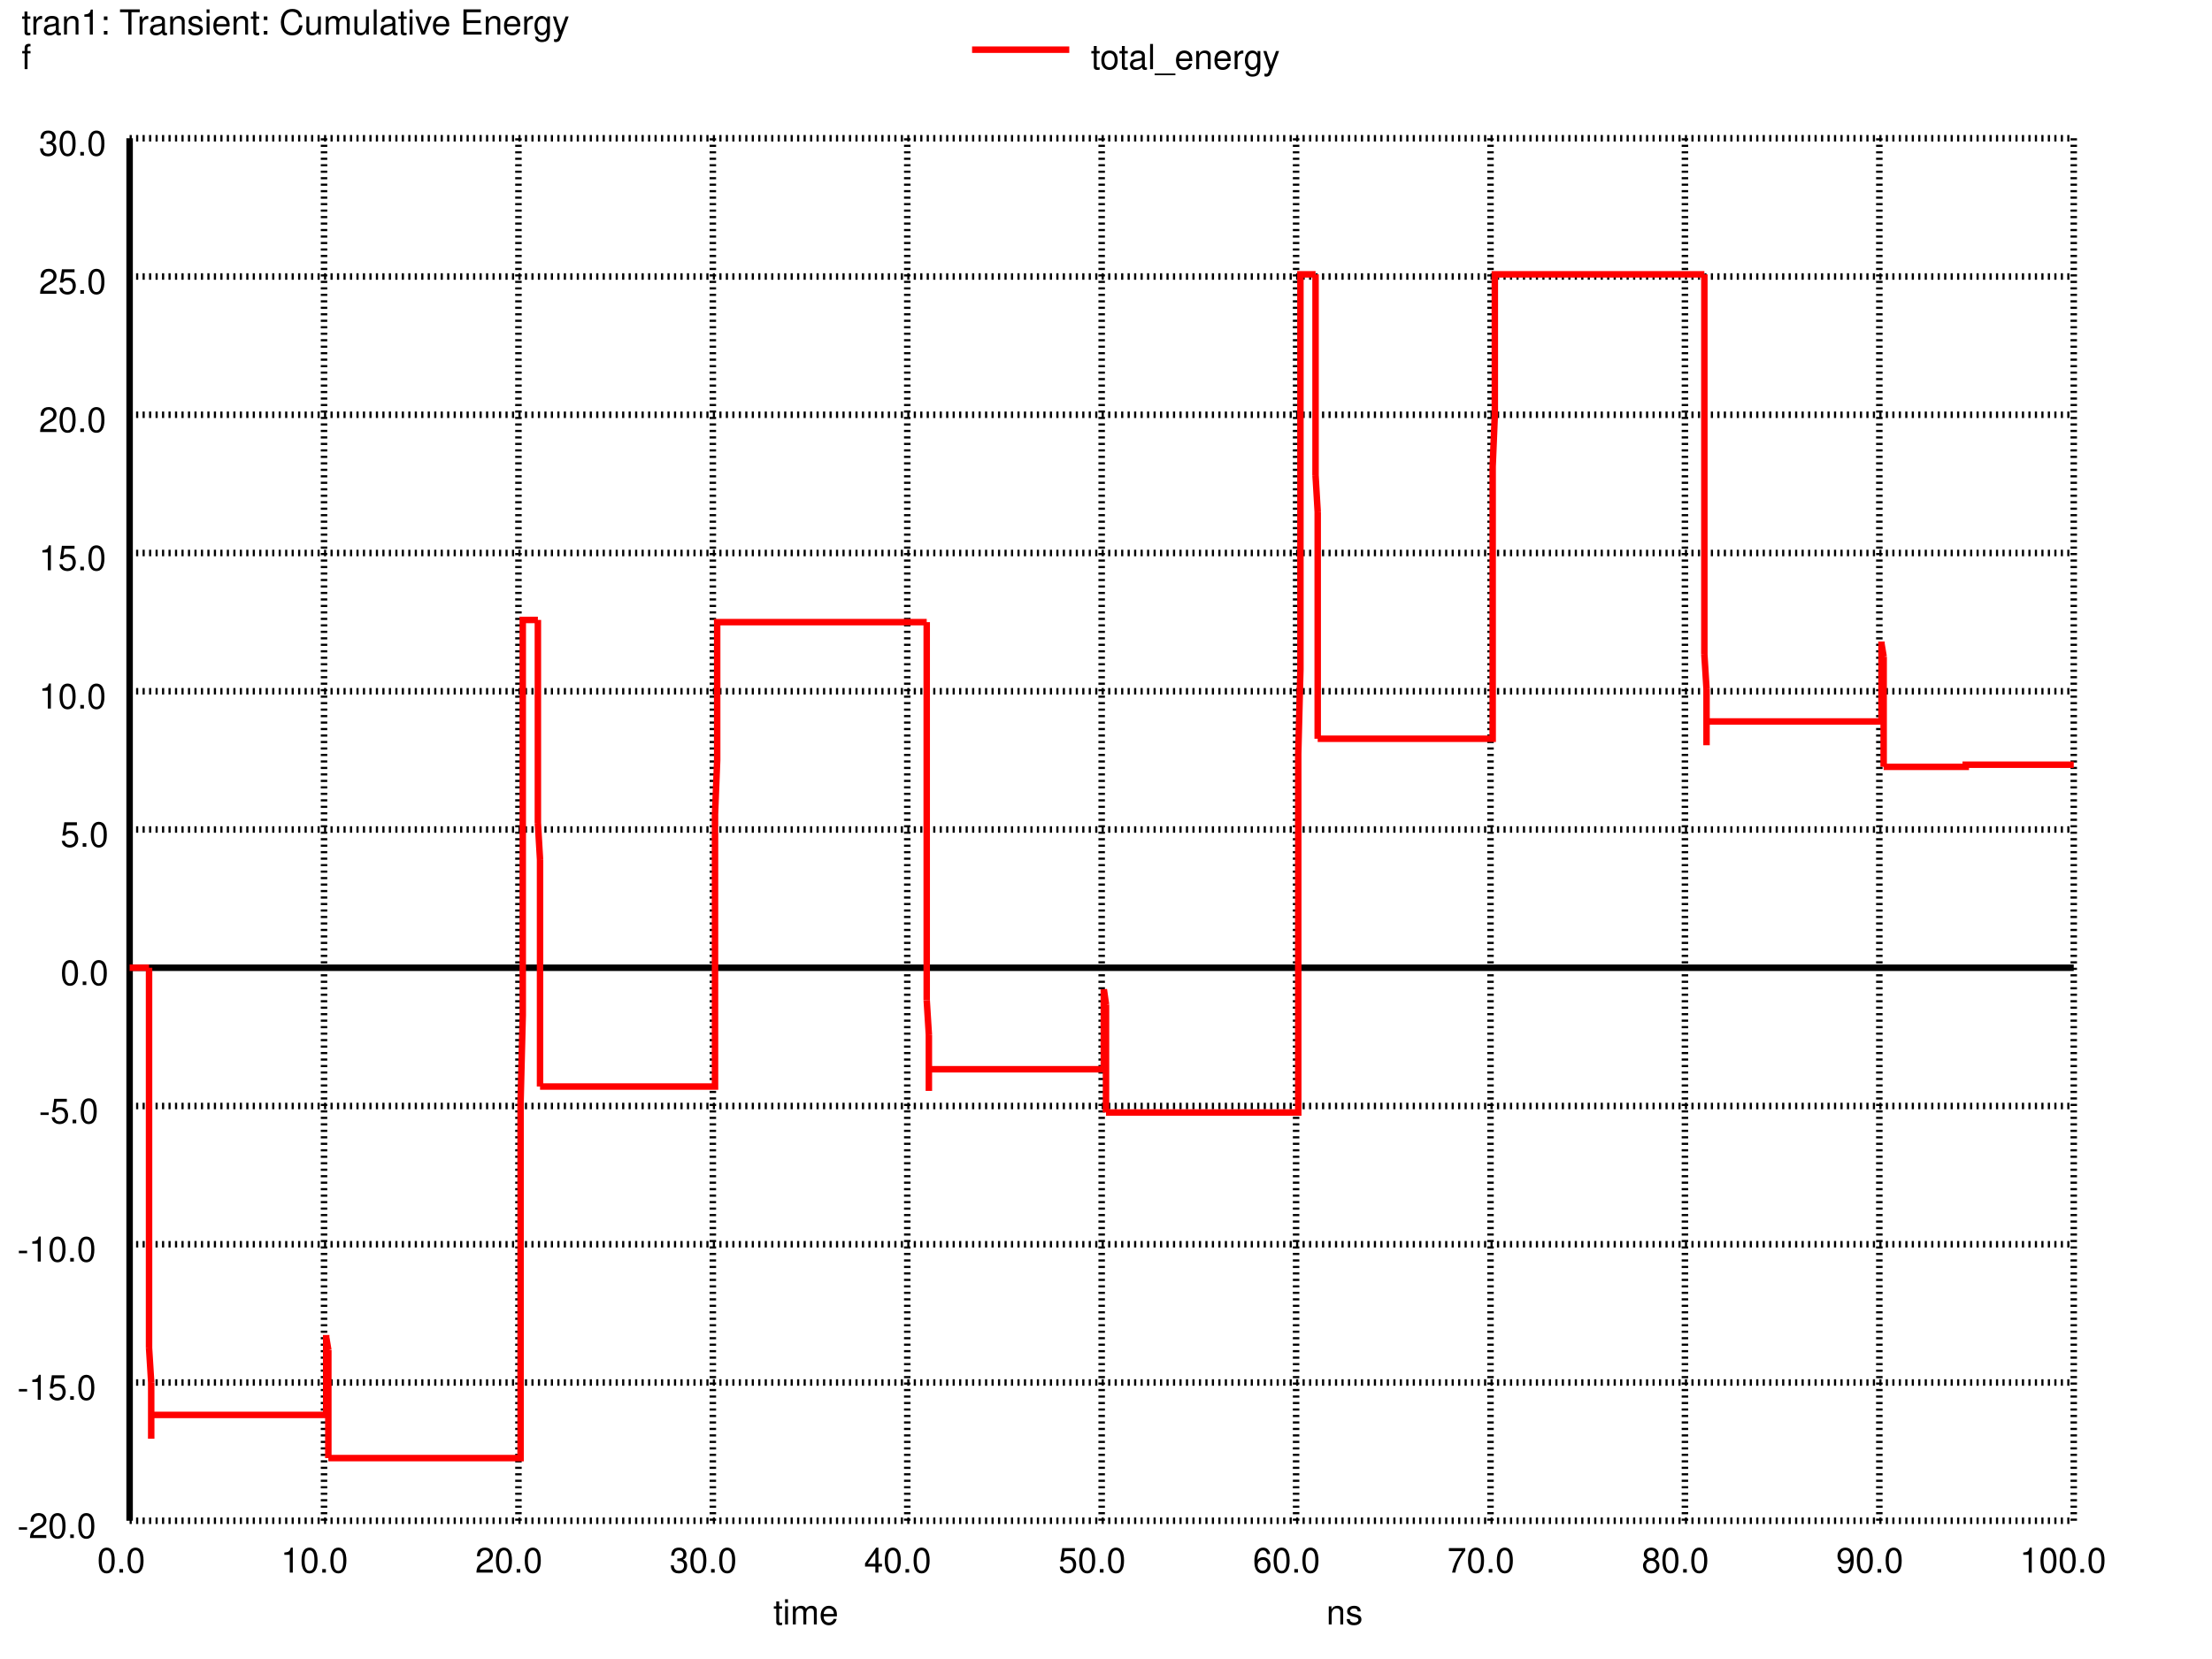
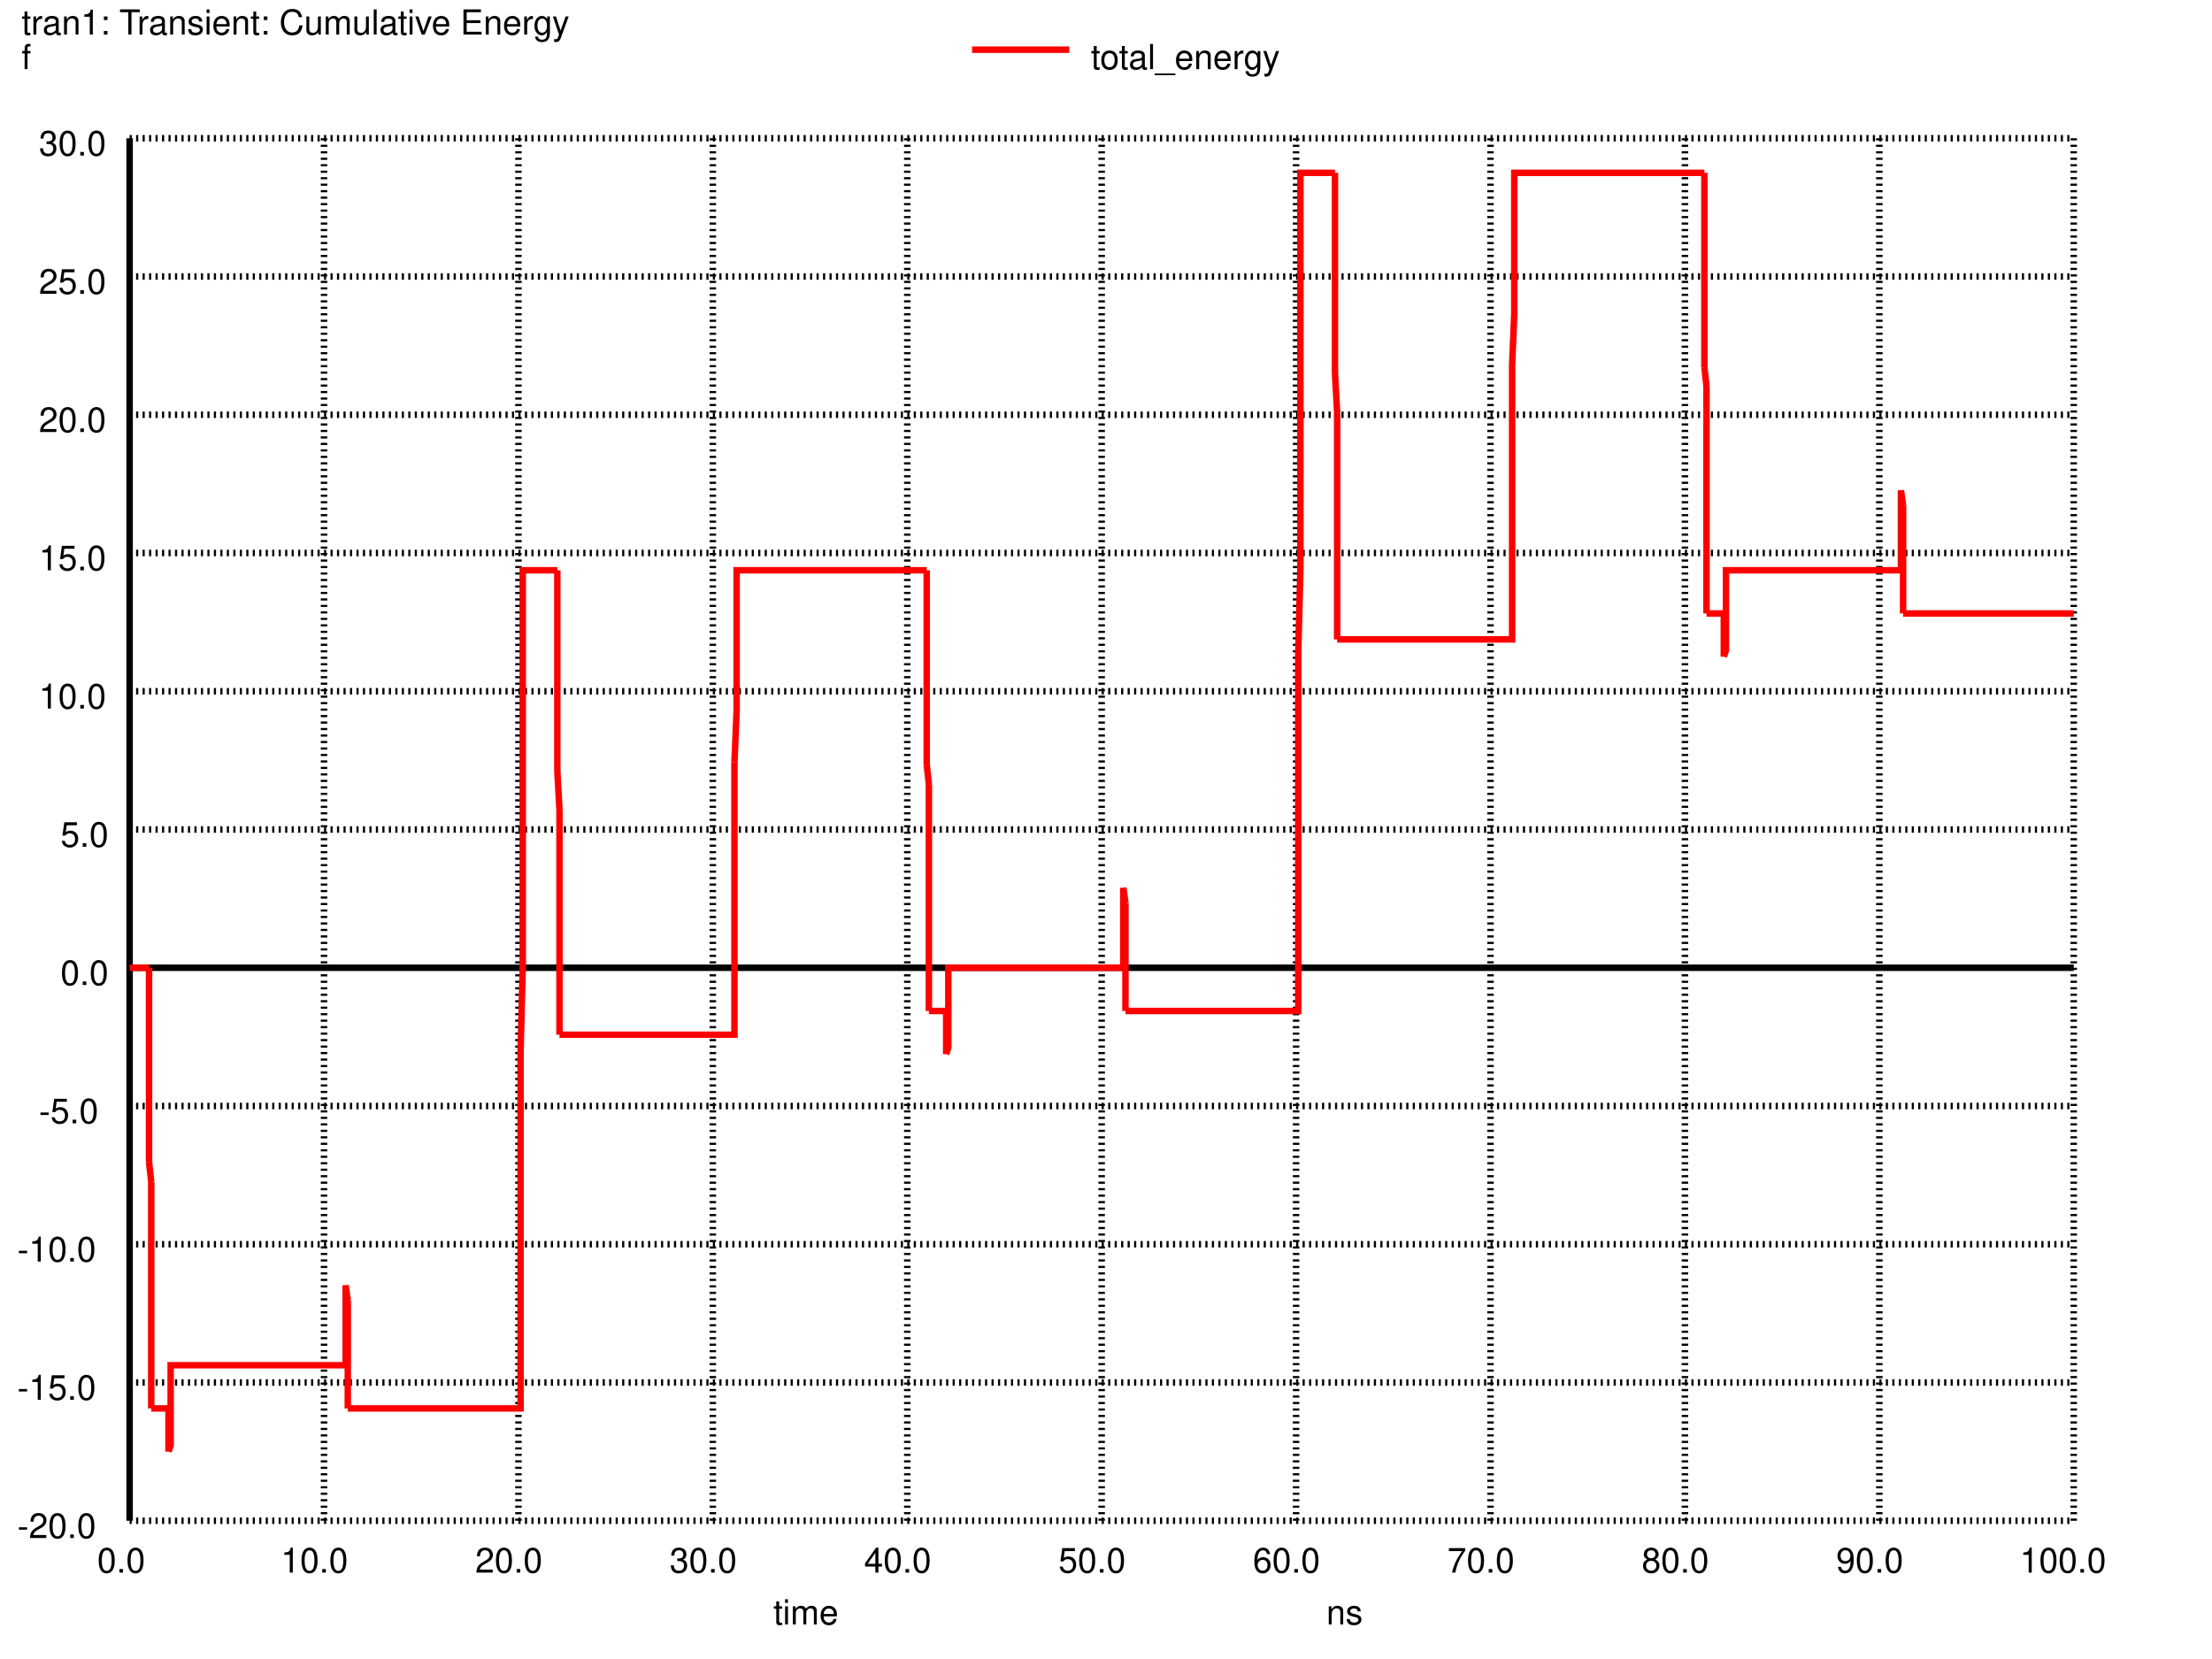
<svg xmlns="http://www.w3.org/2000/svg" version="1.1" width="100%" height="100%" viewBox="0 0 1024 768" style="fill: none; stroke-width: 3; font-family: Helvetica;  font: Helvetica; ">
  <rect x="0" y="0" width="1024" height="768" fill="white" stroke="none" />
  <text stroke="none" fill="black" font-size="16" x="358" y="752">
time
</text>
  <text stroke="none" fill="black" font-size="16" x="10" y="16">
tran1: Transient: Cumulative Energy
</text>
  <path stroke="black" stroke-width="3" d="M60 704l0 -640" />
  <text stroke="none" fill="black" font-size="16" x="45" y="728">
0.0
</text>
  <path stroke="black" stroke-width="3" stroke-dasharray="1,2" d="M150 704l0 -640" />
  <text stroke="none" fill="black" font-size="16" x="130" y="728">
10.0
</text>
  <path stroke="black" stroke-width="3" stroke-dasharray="1,2" d="M240 704l0 -640" />
  <text stroke="none" fill="black" font-size="16" x="220" y="728">
20.0
</text>
  <path stroke="black" stroke-width="3" stroke-dasharray="1,2" d="M330 704l0 -640" />
  <text stroke="none" fill="black" font-size="16" x="310" y="728">
30.0
</text>
  <path stroke="black" stroke-width="3" stroke-dasharray="1,2" d="M420 704l0 -640" />
  <text stroke="none" fill="black" font-size="16" x="400" y="728">
40.0
</text>
  <path stroke="black" stroke-width="3" stroke-dasharray="1,2" d="M510 704l0 -640" />
  <text stroke="none" fill="black" font-size="16" x="490" y="728">
50.0
</text>
  <path stroke="black" stroke-width="3" stroke-dasharray="1,2" d="M600 704l0 -640" />
  <text stroke="none" fill="black" font-size="16" x="580" y="728">
60.0
</text>
  <path stroke="black" stroke-width="3" stroke-dasharray="1,2" d="M690 704l0 -640" />
  <text stroke="none" fill="black" font-size="16" x="670" y="728">
70.0
</text>
  <path stroke="black" stroke-width="3" stroke-dasharray="1,2" d="M780 704l0 -640" />
  <text stroke="none" fill="black" font-size="16" x="760" y="728">
80.0
</text>
  <path stroke="black" stroke-width="3" stroke-dasharray="1,2" d="M870 704l0 -640" />
  <text stroke="none" fill="black" font-size="16" x="850" y="728">
90.0
</text>
  <path stroke="black" stroke-width="3" stroke-dasharray="1,2" d="M960 704l0 -640" />
  <text stroke="none" fill="black" font-size="16" x="935" y="728">
100.0
</text>
  <text stroke="none" fill="black" font-size="16" x="614" y="752">
ns
</text>
  <path stroke="black" stroke-width="3" stroke-dasharray="1,2" d="M60 704l900 0" />
  <text stroke="none" fill="black" font-size="16" x="8" y="712">
-20.0
</text>
  <path stroke="black" stroke-width="3" stroke-dasharray="1,2" d="M60 640l900 0" />
  <text stroke="none" fill="black" font-size="16" x="8" y="648">
-15.0
</text>
  <path stroke="black" stroke-width="3" stroke-dasharray="1,2" d="M60 576l900 0" />
  <text stroke="none" fill="black" font-size="16" x="8" y="584">
-10.0
</text>
  <path stroke="black" stroke-width="3" stroke-dasharray="1,2" d="M60 512l900 0" />
  <text stroke="none" fill="black" font-size="16" x="18" y="520">
-5.0
</text>
  <path stroke="black" stroke-width="3" d="M60 448l900 0" />
  <text stroke="none" fill="black" font-size="16" x="28" y="456">
0.0
</text>
  <path stroke="black" stroke-width="3" stroke-dasharray="1,2" d="M60 384l900 0" />
  <text stroke="none" fill="black" font-size="16" x="28" y="392">
5.0
</text>
  <path stroke="black" stroke-width="3" stroke-dasharray="1,2" d="M60 320l900 0" />
  <text stroke="none" fill="black" font-size="16" x="18" y="328">
10.0
</text>
  <path stroke="black" stroke-width="3" stroke-dasharray="1,2" d="M60 256l900 0" />
  <text stroke="none" fill="black" font-size="16" x="18" y="264">
15.0
</text>
  <path stroke="black" stroke-width="3" stroke-dasharray="1,2" d="M60 192l900 0" />
  <text stroke="none" fill="black" font-size="16" x="18" y="200">
20.0
</text>
  <path stroke="black" stroke-width="3" stroke-dasharray="1,2" d="M60 128l900 0" />
  <text stroke="none" fill="black" font-size="16" x="18" y="136">
25.0
</text>
  <path stroke="black" stroke-width="3" stroke-dasharray="1,2" d="M60 64l900 0" />
  <text stroke="none" fill="black" font-size="16" x="18" y="72">
30.0
</text>
  <text stroke="none" fill="black" font-size="16" x="10" y="32">
f     
</text>
  <path stroke="red" d="M450 23l45 0" />
  <text stroke="none" fill="black" font-size="16" x="505" y="32">
total_energy
</text>
-   <path stroke="red" d="M60 448l9 0M69 624l0 -176M69 624l1 16M70 666l0 -26M70 655l81 0 0 -37M151 619l1 6M152 675l0 -50M152 675l89 0 0 -165 1 -40 0 -183 7 0M249 381l0 -94M249 381l1 17M250 503l0 -105M250 503l81 0 0 -126 1 -25 0 -64 97 0M429 463l0 -175" />
-   <path stroke="red" d="M429 463l1 16M430 505l0 -26M430 495l81 0 0 -37 1 7M512 515l0 -50M512 515l89 0 0 -166 1 -39 0 -183 7 0M609 220l0 -93M609 220l1 17M610 342l0 -105M610 342l81 0 0 -126 1 -24 0 -65 97 0M789 303l0 -176M789 303l1 16M790 345l0 -26" />
-   <path stroke="red" d="M790 334l81 0 0 -37M871 298l1 6M872 355l0 -51M872 355l38 0 0 -1 50 0" />
+   <path stroke="red" d="M60 448l9 0M69 538l0 -90M69 538l1 9M70 652l0 -105M70 652l8 0M78 672l0 -20M78 672l1 -3 0 -37 81 0 0 -37 1 7M161 652l0 -50M161 652l80 0 0 -166 1 -39 0 -183 16 0M258 357l0 -93M258 357l1 18M259 479l0 -104M259 479l81 0 0 -126" />
+   <path stroke="red" d="M340 353l1 -24 0 -65 88 0M429 354l0 -90M429 354l1 9M430 468l0 -105M430 468l8 0M438 488l0 -20M438 488l1 -3 0 -37 81 0 0 -37 1 7M521 468l0 -50M521 468l80 0 0 -166 1 -39 0 -183 16 0M618 173l0 -93M618 173l1 18M619 296l0 -105" />
+   <path stroke="red" d="M619 296l81 0 0 -127 1 -24 0 -65 88 0M789 170l0 -90M789 170l1 9M790 284l0 -105M790 284l8 0M798 304l0 -20M798 304l1 -3 0 -37 81 0 0 -37 1 7M881 284l0 -50M881 284l79 0" />
</svg>
